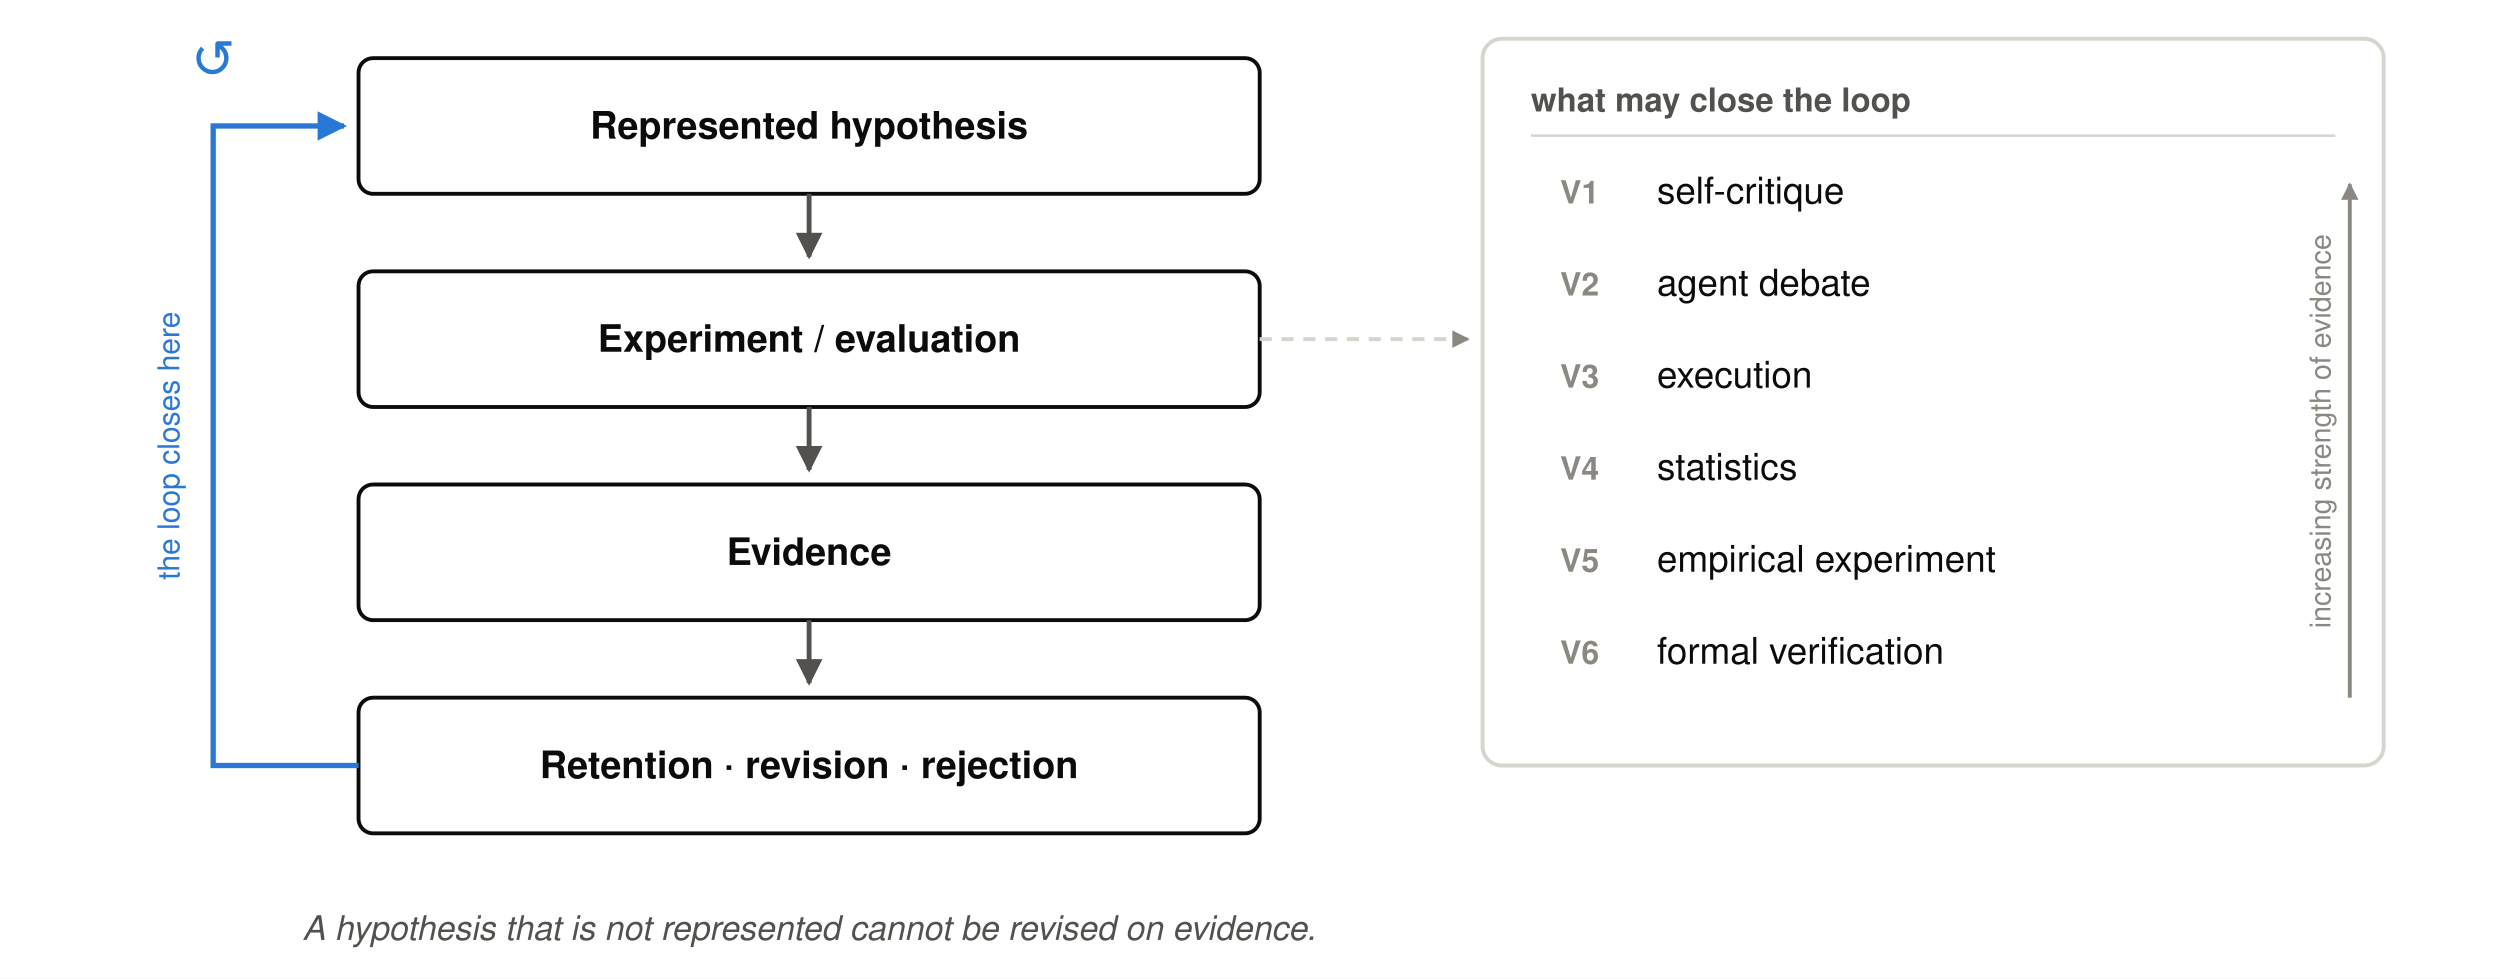
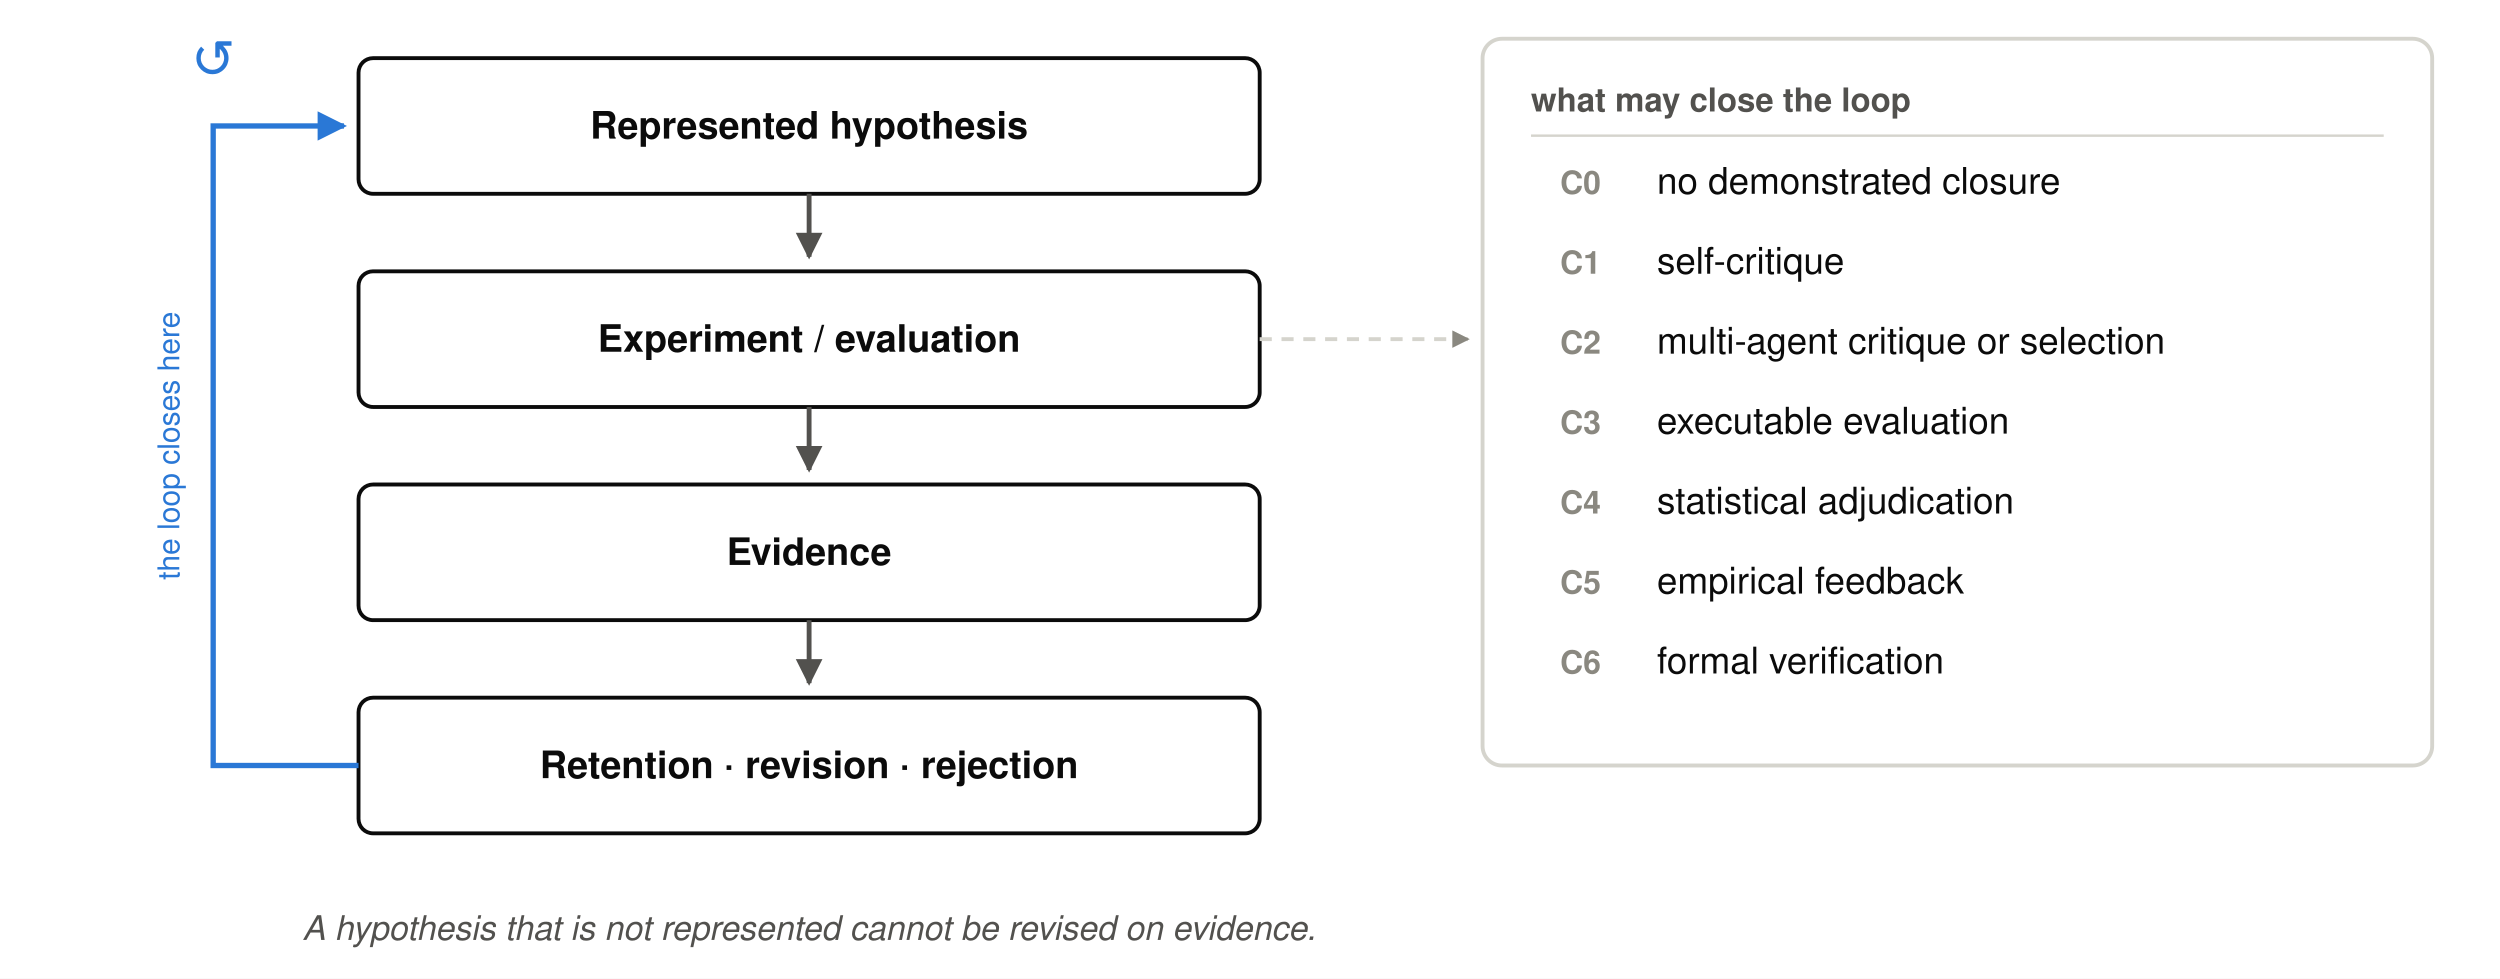
<svg xmlns="http://www.w3.org/2000/svg" width="516" height="202" viewBox="0 0 516 202" role="img" aria-labelledby="t d" font-family="Helvetica, Arial, sans-serif">
  <defs>
    <marker id="a" viewBox="0 0 10 10" refX="9" refY="5" markerWidth="5.5" markerHeight="5.5" orient="auto-start-reverse">
      <path d="M0 0 L10 5 L0 10 z" fill="#52514e" />
    </marker>
    <marker id="ab" viewBox="0 0 10 10" refX="9" refY="5" markerWidth="5.5" markerHeight="5.5" orient="auto-start-reverse">
      <path d="M0 0 L10 5 L0 10 z" fill="#2a78d6" />
    </marker>
    <marker id="af" viewBox="0 0 10 10" refX="9" refY="5" markerWidth="4.5" markerHeight="4.5" orient="auto-start-reverse">
      <path d="M0 0 L10 5 L0 10 z" fill="#8a8880" />
    </marker>
  </defs>
  <rect width="516" height="202" fill="#ffffff" />
  <rect x="74" y="12" width="186" height="28" rx="3" fill="#ffffff" stroke="#0b0b0b" stroke-width="0.8" />
  <text x="167.0" y="28.6" font-size="7.8" fill="#0b0b0b" font-weight="600" text-anchor="middle">Represented hypothesis</text>
  <path d="M167.0 40 L167.0 53" stroke="#52514e" stroke-width="1" marker-end="url(#a)" />
  <rect x="74" y="56" width="186" height="28" rx="3" fill="#ffffff" stroke="#0b0b0b" stroke-width="0.8" />
  <text x="167.0" y="72.6" font-size="7.8" fill="#0b0b0b" font-weight="600" text-anchor="middle">Experiment / evaluation</text>
  <path d="M167.0 84 L167.0 97" stroke="#52514e" stroke-width="1" marker-end="url(#a)" />
  <rect x="74" y="100" width="186" height="28" rx="3" fill="#ffffff" stroke="#0b0b0b" stroke-width="0.8" />
  <text x="167.0" y="116.6" font-size="7.8" fill="#0b0b0b" font-weight="600" text-anchor="middle">Evidence</text>
  <path d="M167.0 128 L167.0 141" stroke="#52514e" stroke-width="1" marker-end="url(#a)" />
  <rect x="74" y="144" width="186" height="28" rx="3" fill="#ffffff" stroke="#0b0b0b" stroke-width="0.8" />
  <text x="167.0" y="160.6" font-size="7.8" fill="#0b0b0b" font-weight="600" text-anchor="middle">Retention · revision · rejection</text>
  <path d="M74 158.0 L44 158.0 L44 26.0 L71 26.0" fill="none" stroke="#2a78d6" stroke-width="1.1" marker-end="url(#ab)" />
  <text x="44.0" y="16.0" font-size="11" fill="#2a78d6" font-weight="400" text-anchor="middle">↺</text>
  <text x="37.0" y="92.0" font-size="6.2" fill="#2a78d6" text-anchor="middle" transform="rotate(-90 37.0 92.0)">the loop closes here</text>
-   <rect x="306" y="8" width="186" height="150" rx="4" fill="#ffffff" stroke="#d5d4cd" stroke-width="0.8" />
+   <rect x="306" y="8" width="196" height="150" rx="4" fill="#ffffff" stroke="#d5d4cd" stroke-width="0.8" />
  <text x="316.0" y="23.0" font-size="6.8" fill="#52514e" font-weight="700" text-anchor="start">what may close the loop</text>
-   <line x1="316" y1="28" x2="482" y2="28" stroke="#d5d4cd" stroke-width="0.5" />
-   <text x="322.0" y="42.0" font-size="6.6" fill="#8a8880" font-weight="700" text-anchor="start">V1</text>
-   <text x="342.0" y="42.0" font-size="7.6" fill="#0b0b0b" font-weight="400" text-anchor="start">self-critique</text>
-   <text x="322.0" y="61.0" font-size="6.6" fill="#8a8880" font-weight="700" text-anchor="start">V2</text>
-   <text x="342.0" y="61.0" font-size="7.6" fill="#0b0b0b" font-weight="400" text-anchor="start">agent debate</text>
-   <text x="322.0" y="80.0" font-size="6.6" fill="#8a8880" font-weight="700" text-anchor="start">V3</text>
-   <text x="342.0" y="80.0" font-size="7.6" fill="#0b0b0b" font-weight="400" text-anchor="start">execution</text>
-   <text x="322.0" y="99.0" font-size="6.6" fill="#8a8880" font-weight="700" text-anchor="start">V4</text>
-   <text x="342.0" y="99.0" font-size="7.6" fill="#0b0b0b" font-weight="400" text-anchor="start">statistics</text>
-   <text x="322.0" y="118.0" font-size="6.6" fill="#8a8880" font-weight="700" text-anchor="start">V5</text>
-   <text x="342.0" y="118.0" font-size="7.6" fill="#0b0b0b" font-weight="400" text-anchor="start">empirical experiment</text>
-   <text x="322.0" y="137.0" font-size="6.6" fill="#8a8880" font-weight="700" text-anchor="start">V6</text>
-   <text x="342.0" y="137.0" font-size="7.6" fill="#0b0b0b" font-weight="400" text-anchor="start">formal verification</text>
+   <line x1="316" y1="28" x2="492" y2="28" stroke="#d5d4cd" stroke-width="0.5" />
+   <text x="322.0" y="40.0" font-size="6.6" fill="#8a8880" font-weight="700" text-anchor="start">C0</text>
+   <text x="342.0" y="40.0" font-size="7.6" fill="#0b0b0b" font-weight="400" text-anchor="start">no demonstrated closure</text>
+   <text x="322.0" y="56.5" font-size="6.6" fill="#8a8880" font-weight="700" text-anchor="start">C1</text>
+   <text x="342.0" y="56.5" font-size="7.6" fill="#0b0b0b" font-weight="400" text-anchor="start">self-critique</text>
+   <text x="322.0" y="73.0" font-size="6.6" fill="#8a8880" font-weight="700" text-anchor="start">C2</text>
+   <text x="342.0" y="73.0" font-size="7.6" fill="#0b0b0b" font-weight="400" text-anchor="start">multi-agent critique or selection</text>
+   <text x="322.0" y="89.5" font-size="6.6" fill="#8a8880" font-weight="700" text-anchor="start">C3</text>
+   <text x="342.0" y="89.5" font-size="7.6" fill="#0b0b0b" font-weight="400" text-anchor="start">executable evaluation</text>
+   <text x="322.0" y="106.0" font-size="6.6" fill="#8a8880" font-weight="700" text-anchor="start">C4</text>
+   <text x="342.0" y="106.0" font-size="7.6" fill="#0b0b0b" font-weight="400" text-anchor="start">statistical adjudication</text>
+   <text x="322.0" y="122.5" font-size="6.6" fill="#8a8880" font-weight="700" text-anchor="start">C5</text>
+   <text x="342.0" y="122.5" font-size="7.6" fill="#0b0b0b" font-weight="400" text-anchor="start">empirical feedback</text>
+   <text x="322.0" y="139.0" font-size="6.6" fill="#8a8880" font-weight="700" text-anchor="start">C6</text>
+   <text x="342.0" y="139.0" font-size="7.6" fill="#0b0b0b" font-weight="400" text-anchor="start">formal verification</text>
  <path d="M260 70.0 L303 70.0" stroke="#d5d4cd" stroke-width="0.8" stroke-dasharray="2.5 2" marker-end="url(#af)" />
-   <path d="M485 144 L485 38" stroke="#8a8880" stroke-width="0.8" marker-end="url(#af)" />
-   <text x="481.0" y="89.0" font-size="5.9" fill="#8a8880" text-anchor="middle" transform="rotate(-90 481.0 89.0)">increasing strength of evidence</text>
  <text x="167.0" y="194.0" font-size="7.0" fill="#52514e" font-weight="400" text-anchor="middle" font-style="italic">A hypothesis that is not represented cannot be revised on evidence.</text>
</svg>
